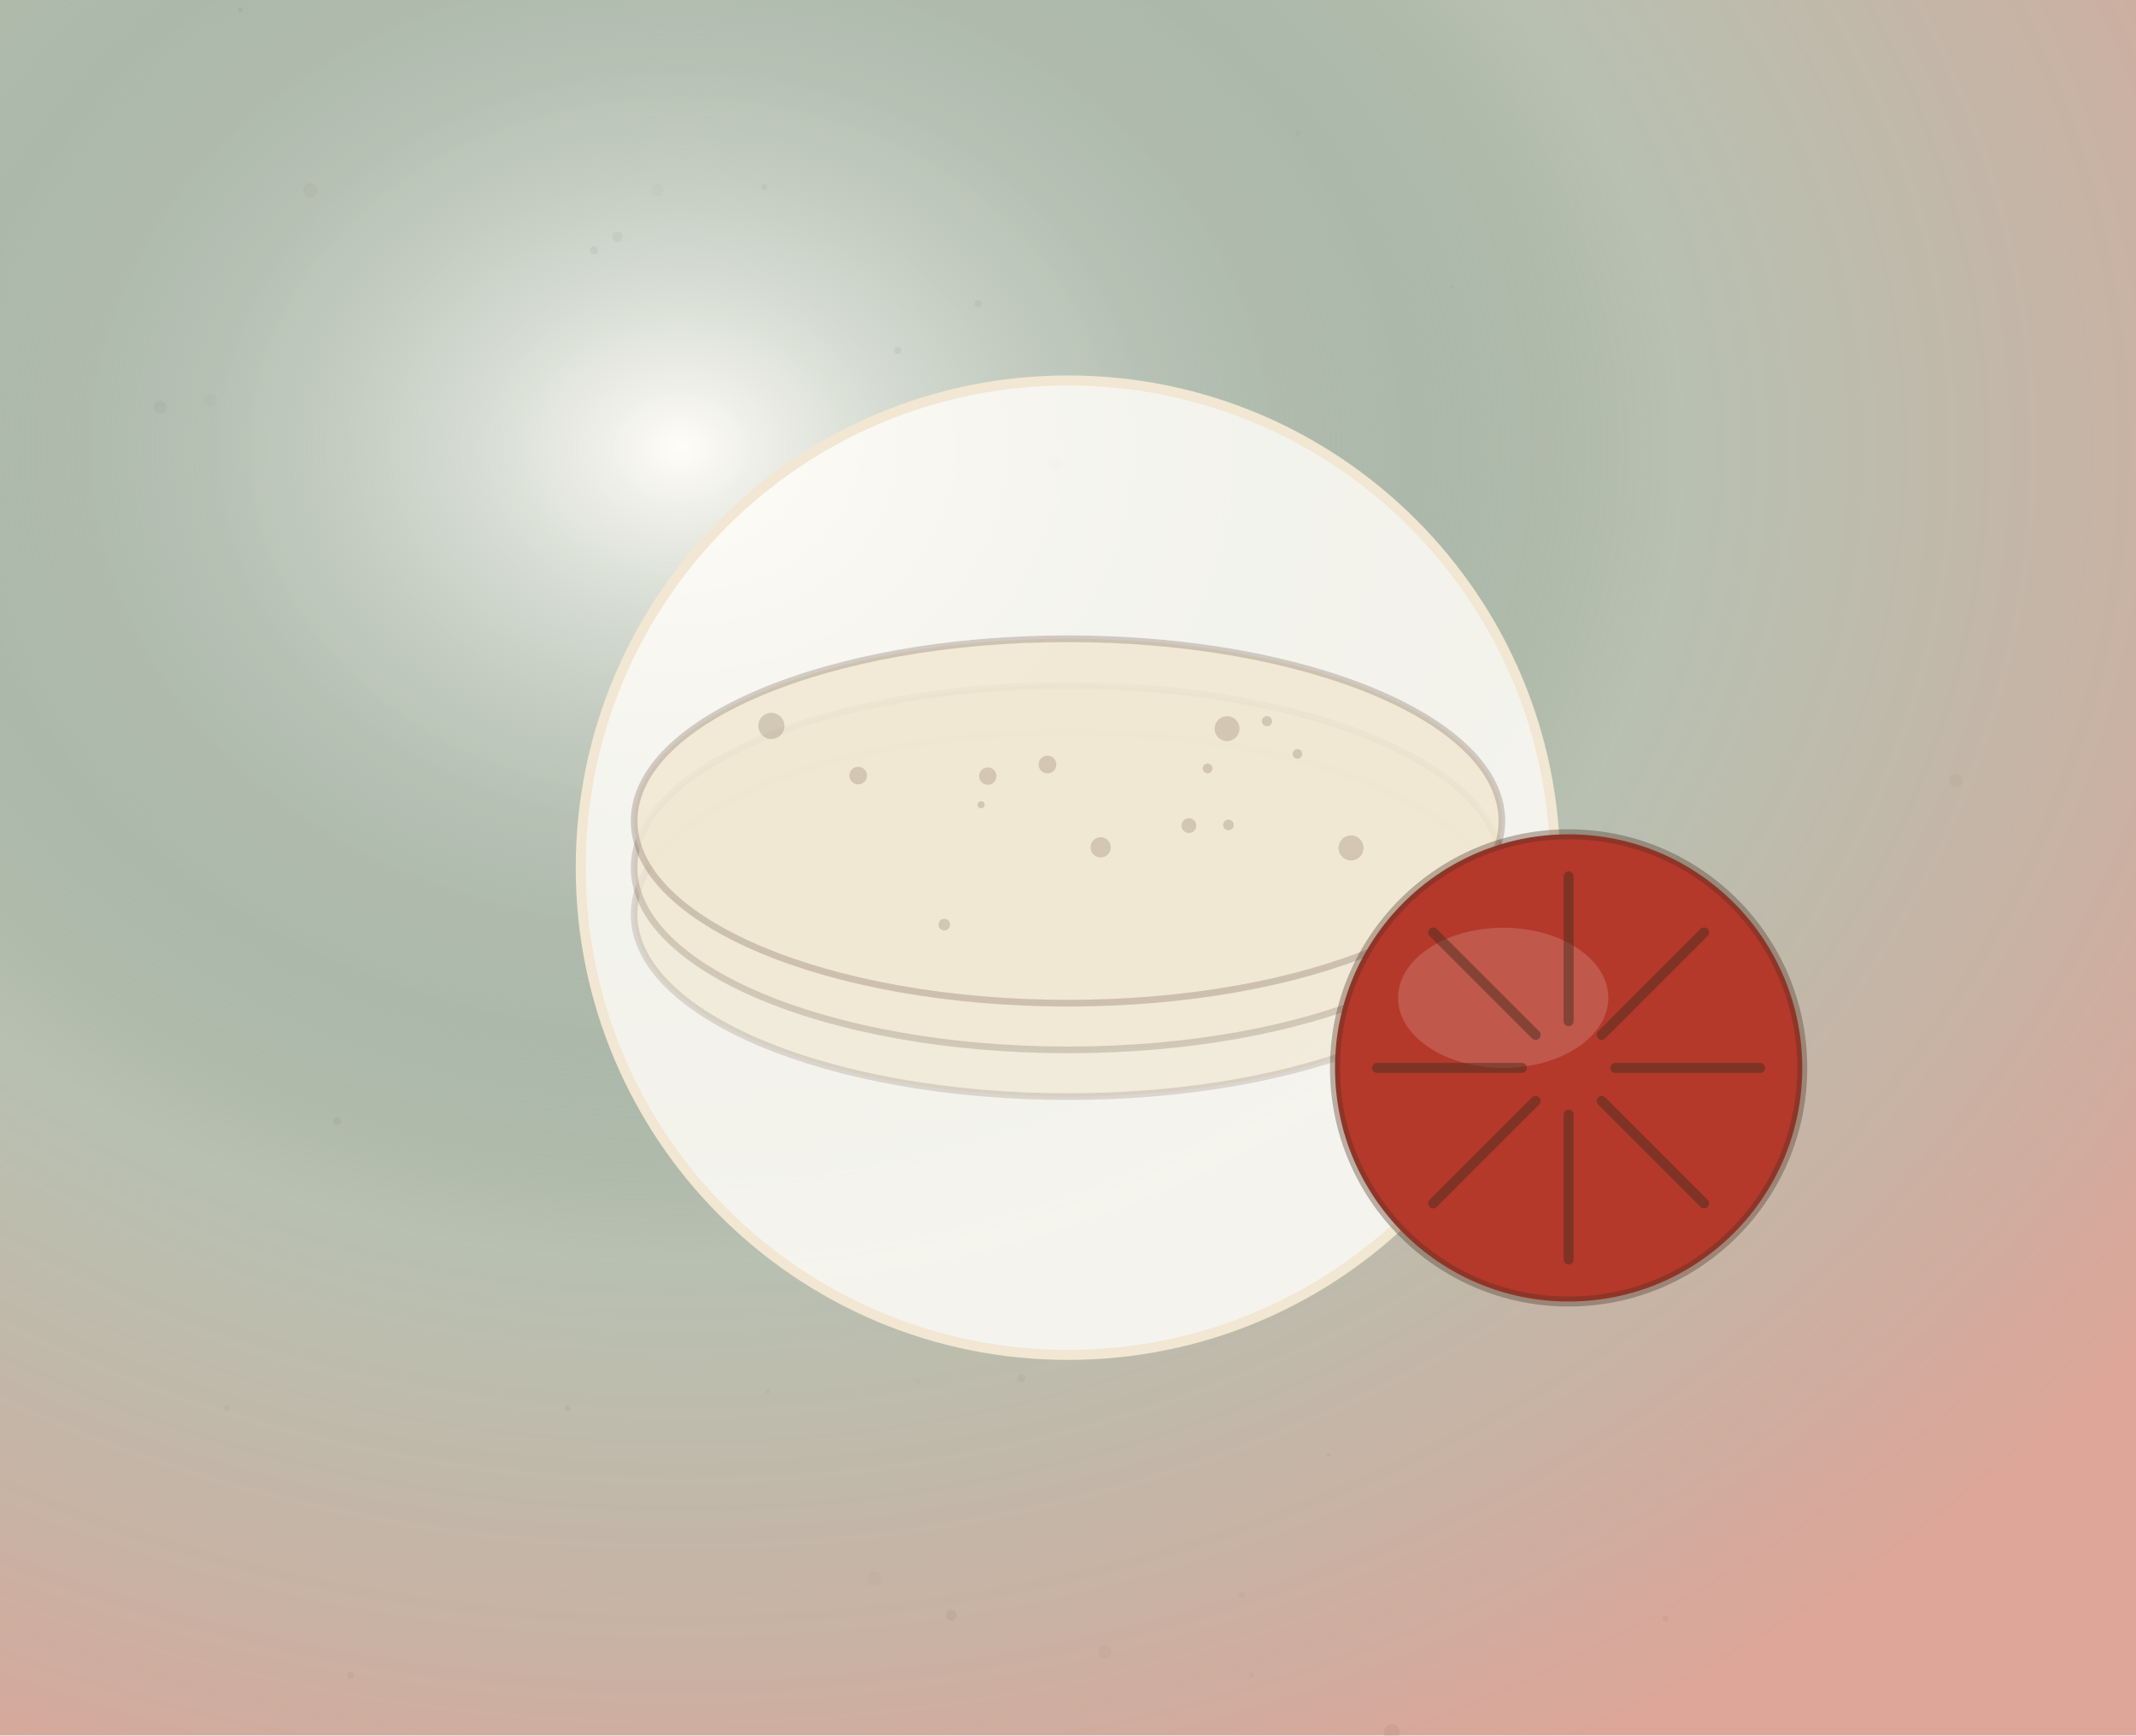
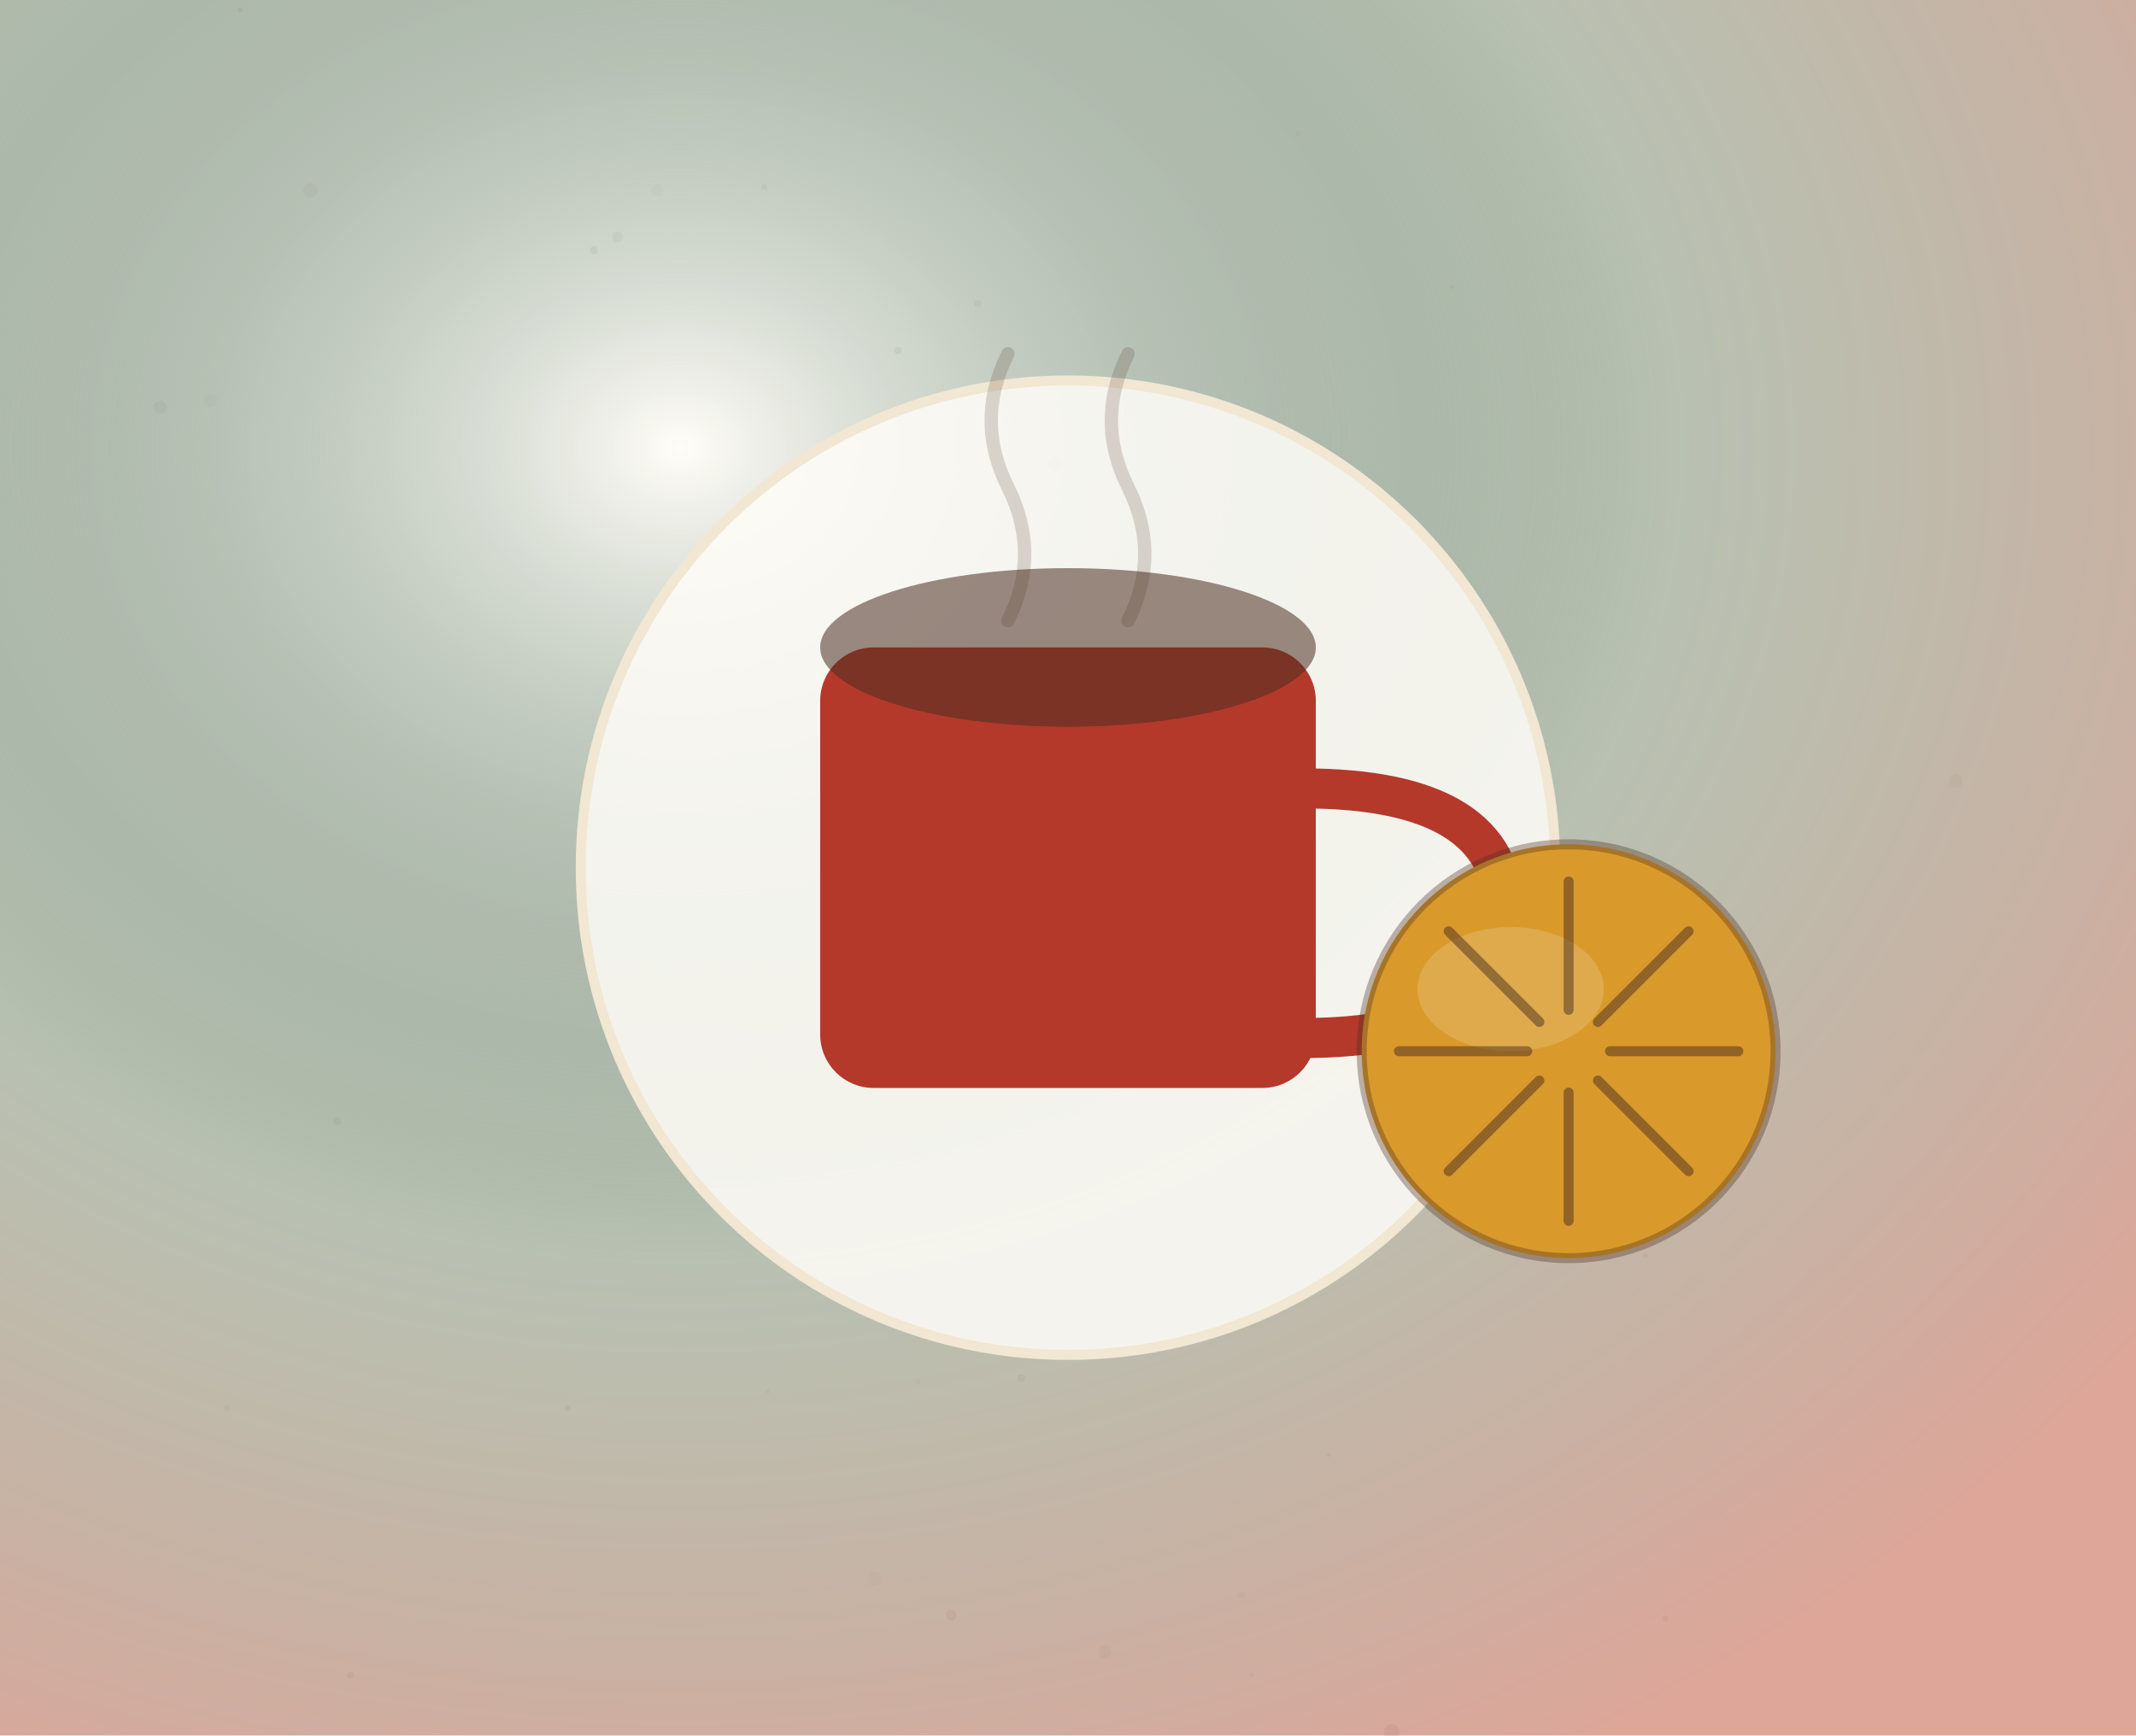
<svg xmlns="http://www.w3.org/2000/svg" viewBox="0 0 640 520" width="640" height="520" role="img">
  <defs>
    <radialGradient id="g301" cx="32%" cy="26%" r="85%">
      <stop offset="0%" stop-color="#fffdf8" />
      <stop offset="55%" stop-color="#1f4a33" stop-opacity="0.30" />
      <stop offset="100%" stop-color="#b4392b" stop-opacity="0.42" />
    </radialGradient>
    <linearGradient id="g301p" x1="0" y1="0" x2="0" y2="1">
      <stop offset="0%" stop-color="#fffdf8" />
      <stop offset="100%" stop-color="#f1e7d2" />
    </linearGradient>
  </defs>
  <rect width="640" height="520" fill="#faf4e8" />
  <rect width="640" height="520" fill="url(#g301)" />
  <circle cx="316" cy="139" r="2.1" fill="#4a2e20" opacity="0.08" />
  <circle cx="398" cy="436" r="0.5" fill="#4a2e20" opacity="0.07" />
  <circle cx="178" cy="75" r="1.2" fill="#4a2e20" opacity="0.06" />
  <circle cx="72" cy="3" r="0.7" fill="#4a2e20" opacity="0.06" />
  <circle cx="275" cy="414" r="0.8" fill="#4a2e20" opacity="0.03" />
  <circle cx="170" cy="422" r="0.9" fill="#4a2e20" opacity="0.06" />
  <circle cx="586" cy="234" r="2.0" fill="#4a2e20" opacity="0.04" />
  <circle cx="48" cy="122" r="2.0" fill="#4a2e20" opacity="0.05" />
  <circle cx="440" cy="346" r="1.4" fill="#4a2e20" opacity="0.04" />
  <circle cx="262" cy="473" r="2.0" fill="#4a2e20" opacity="0.03" />
  <circle cx="240" cy="225" r="0.5" fill="#4a2e20" opacity="0.06" />
  <circle cx="229" cy="56" r="0.9" fill="#4a2e20" opacity="0.06" />
  <circle cx="185" cy="71" r="1.6" fill="#4a2e20" opacity="0.05" />
  <circle cx="372" cy="478" r="1.1" fill="#4a2e20" opacity="0.03" />
  <circle cx="63" cy="120" r="2.1" fill="#4a2e20" opacity="0.03" />
  <circle cx="306" cy="413" r="1.2" fill="#4a2e20" opacity="0.05" />
  <circle cx="375" cy="502" r="0.7" fill="#4a2e20" opacity="0.04" />
  <circle cx="197" cy="57" r="1.8" fill="#4a2e20" opacity="0.03" />
  <circle cx="493" cy="376" r="0.8" fill="#4a2e20" opacity="0.05" />
  <circle cx="389" cy="40" r="0.8" fill="#4a2e20" opacity="0.03" />
  <circle cx="285" cy="484" r="1.6" fill="#4a2e20" opacity="0.06" />
  <circle cx="101" cy="336" r="1.2" fill="#4a2e20" opacity="0.06" />
  <circle cx="373" cy="145" r="1.1" fill="#4a2e20" opacity="0.03" />
  <circle cx="259" cy="332" r="0.8" fill="#4a2e20" opacity="0.06" />
  <circle cx="269" cy="105" r="1.1" fill="#4a2e20" opacity="0.07" />
  <circle cx="93" cy="57" r="2.2" fill="#4a2e20" opacity="0.04" />
  <circle cx="331" cy="495" r="2.0" fill="#4a2e20" opacity="0.04" />
  <circle cx="105" cy="502" r="1.1" fill="#4a2e20" opacity="0.05" />
  <circle cx="446" cy="251" r="1.1" fill="#4a2e20" opacity="0.07" />
  <circle cx="417" cy="519" r="2.4" fill="#4a2e20" opacity="0.07" />
  <circle cx="435" cy="86" r="0.6" fill="#4a2e20" opacity="0.04" />
  <circle cx="463" cy="224" r="0.9" fill="#4a2e20" opacity="0.03" />
  <circle cx="499" cy="485" r="0.9" fill="#4a2e20" opacity="0.05" />
  <circle cx="293" cy="91" r="1.1" fill="#4a2e20" opacity="0.06" />
  <circle cx="230" cy="417" r="0.7" fill="#4a2e20" opacity="0.04" />
  <circle cx="68" cy="422" r="0.9" fill="#4a2e20" opacity="0.04" />
  <circle cx="320" cy="260" r="146" fill="#fffdf8" opacity="0.85" />
  <circle cx="320" cy="260" r="146" fill="none" stroke="#f1e7d2" stroke-width="3" />
-   <ellipse cx="320" cy="274" rx="130" ry="54.6" fill="#f1e7d2" opacity="0.61" stroke="#4a2e20" stroke-opacity="0.25" stroke-width="2" />
-   <ellipse cx="320" cy="260" rx="130" ry="54.6" fill="#f1e7d2" opacity="0.73" stroke="#4a2e20" stroke-opacity="0.25" stroke-width="2" />
-   <ellipse cx="320" cy="246" rx="130" ry="54.6" fill="#f1e7d2" opacity="0.85" stroke="#4a2e20" stroke-opacity="0.25" stroke-width="2" />
-   <circle cx="231.13" cy="217.527" r="3.931" fill="#4a2e20" opacity="0.18" />
-   <circle cx="356.223" cy="247.394" r="2.217" fill="#4a2e20" opacity="0.18" />
-   <circle cx="313.854" cy="229.095" r="2.66" fill="#4a2e20" opacity="0.18" />
-   <circle cx="361.828" cy="230.258" r="1.468" fill="#4a2e20" opacity="0.18" />
-   <circle cx="368.064" cy="247.196" r="1.591" fill="#4a2e20" opacity="0.18" />
-   <circle cx="295.968" cy="232.561" r="2.604" fill="#4a2e20" opacity="0.18" />
-   <circle cx="282.932" cy="277.066" r="1.743" fill="#4a2e20" opacity="0.18" />
-   <circle cx="388.756" cy="225.901" r="1.431" fill="#4a2e20" opacity="0.18" />
-   <circle cx="257.145" cy="232.412" r="2.644" fill="#4a2e20" opacity="0.18" />
-   <circle cx="367.661" cy="218.344" r="3.739" fill="#4a2e20" opacity="0.18" />
-   <circle cx="329.775" cy="253.906" r="3.04" fill="#4a2e20" opacity="0.18" />
-   <circle cx="404.81" cy="254.085" r="3.764" fill="#4a2e20" opacity="0.18" />
-   <circle cx="379.628" cy="216.099" r="1.525" fill="#4a2e20" opacity="0.18" />
-   <circle cx="293.971" cy="241.146" r="1.061" fill="#4a2e20" opacity="0.18" />
-   <circle cx="470" cy="320" r="70" fill="#b4392b" />
-   <circle cx="470" cy="320" r="70" fill="none" stroke="#4a2e20" stroke-opacity="0.35" stroke-width="3" />
-   <ellipse cx="450.4" cy="299" rx="31.5" ry="21" fill="#fff" opacity="0.16" />
+   <rect x="245.75" y="194" width="148.5" height="132" rx="16" fill="#b4392b" />
+   <ellipse cx="320" cy="194" rx="74.25" ry="23.76" fill="#4a2e20" opacity="0.55" />
+   <path d="M 390.25 236.24 q 60.5 0 60.5 37.4 q 0 37.4 -60.5 37.4" fill="none" stroke="#b4392b" stroke-width="12" />
+   <g stroke="#4a2e20" stroke-opacity="0.18" stroke-width="4" fill="none" stroke-linecap="round">
+     <path d="M 302 186 q 10 -20 0 -40 q -10 -20 0 -40" />
+     <path d="M 338 186 q 10 -20 0 -40 q -10 -20 0 -40" />
+   </g>
+   <circle cx="470" cy="315" r="62" fill="#d99a2b" />
+   <circle cx="470" cy="315" r="62" fill="none" stroke="#4a2e20" stroke-opacity="0.35" stroke-width="3" />
+   <ellipse cx="452.64" cy="296.4" rx="27.9" ry="18.6" fill="#fff" opacity="0.16" />
  <g stroke="#4a2e20" stroke-opacity="0.5" stroke-width="3" stroke-linecap="round">
-     <line x1="484" y1="320" x2="527.4" y2="320" />
-     <line x1="479.899" y1="329.899" x2="510.588" y2="360.588" />
-     <line x1="470" y1="334" x2="470" y2="377.4" />
-     <line x1="460.101" y1="329.899" x2="429.412" y2="360.588" />
-     <line x1="456" y1="320" x2="412.6" y2="320" />
-     <line x1="460.101" y1="310.101" x2="429.412" y2="279.412" />
-     <line x1="470" y1="306" x2="470" y2="262.6" />
-     <line x1="479.899" y1="310.101" x2="510.588" y2="279.412" />
+     <line x1="482.4" y1="315" x2="520.84" y2="315" />
+     <line x1="478.768" y1="323.768" x2="505.949" y2="350.949" />
+     <line x1="470" y1="327.4" x2="470" y2="365.84" />
+     <line x1="461.232" y1="323.768" x2="434.051" y2="350.949" />
+     <line x1="457.6" y1="315" x2="419.16" y2="315" />
+     <line x1="461.232" y1="306.232" x2="434.051" y2="279.051" />
+     <line x1="470" y1="302.6" x2="470" y2="264.16" />
+     <line x1="478.768" y1="306.232" x2="505.949" y2="279.051" />
  </g>
</svg>
